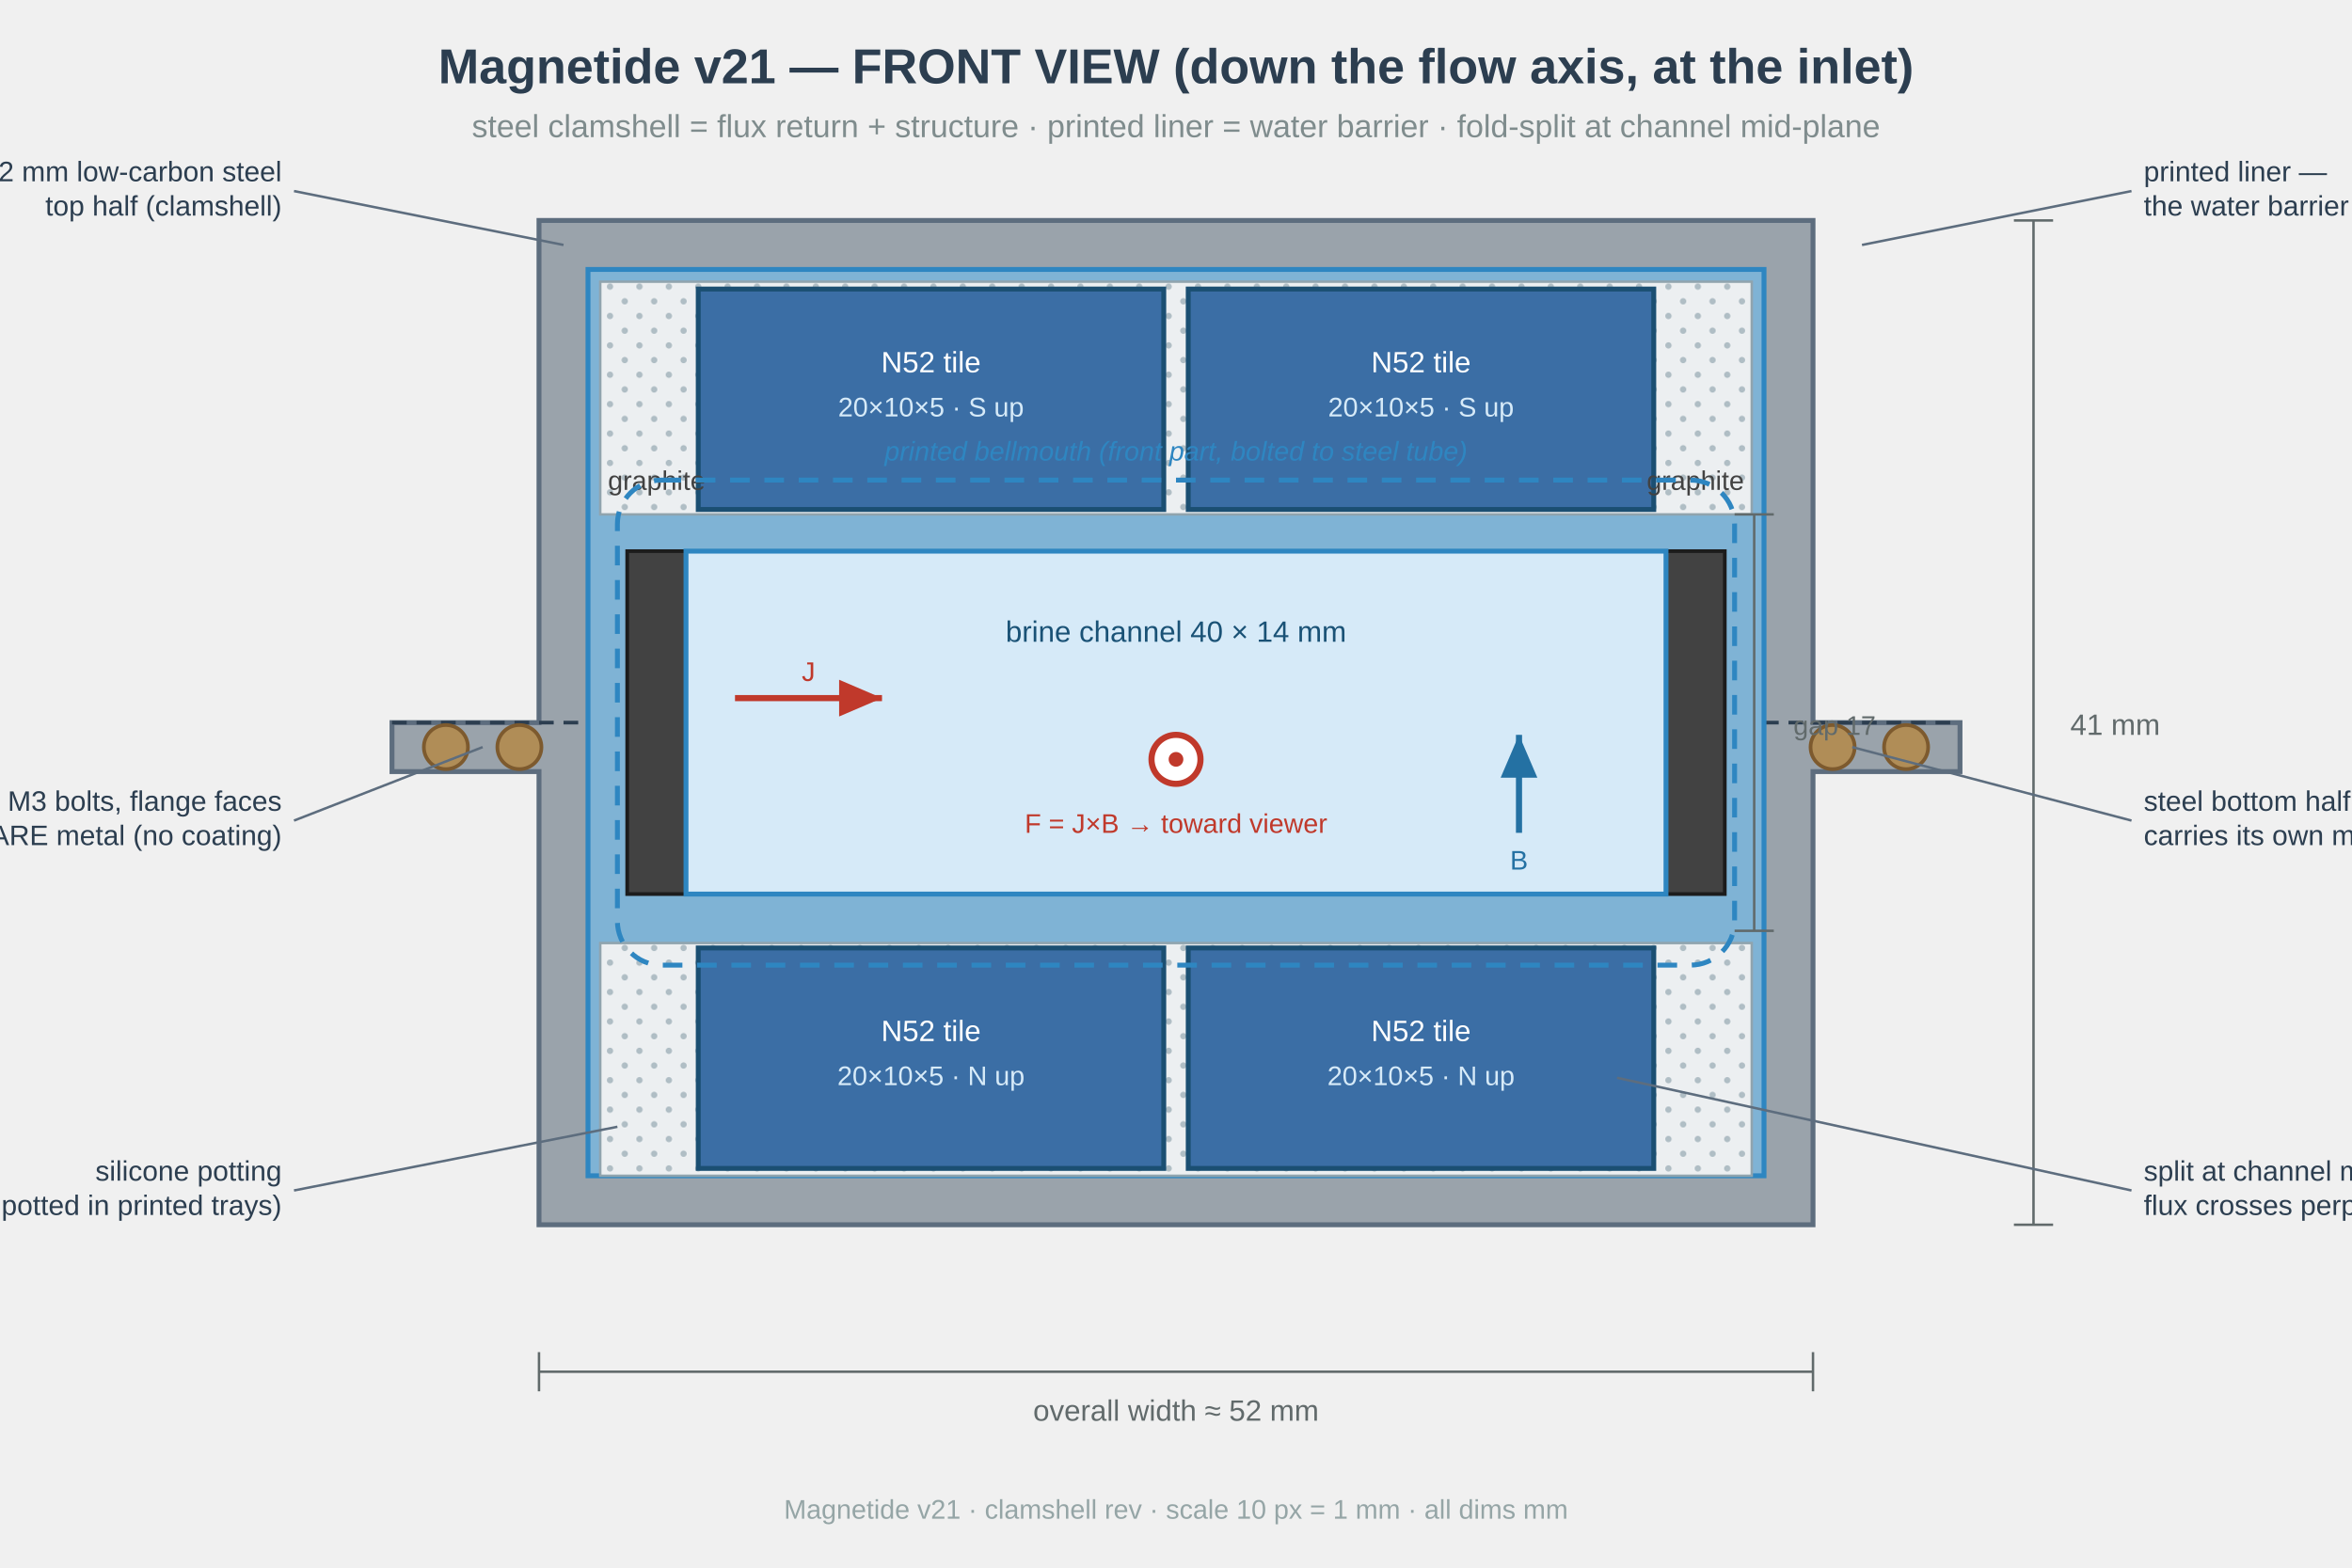
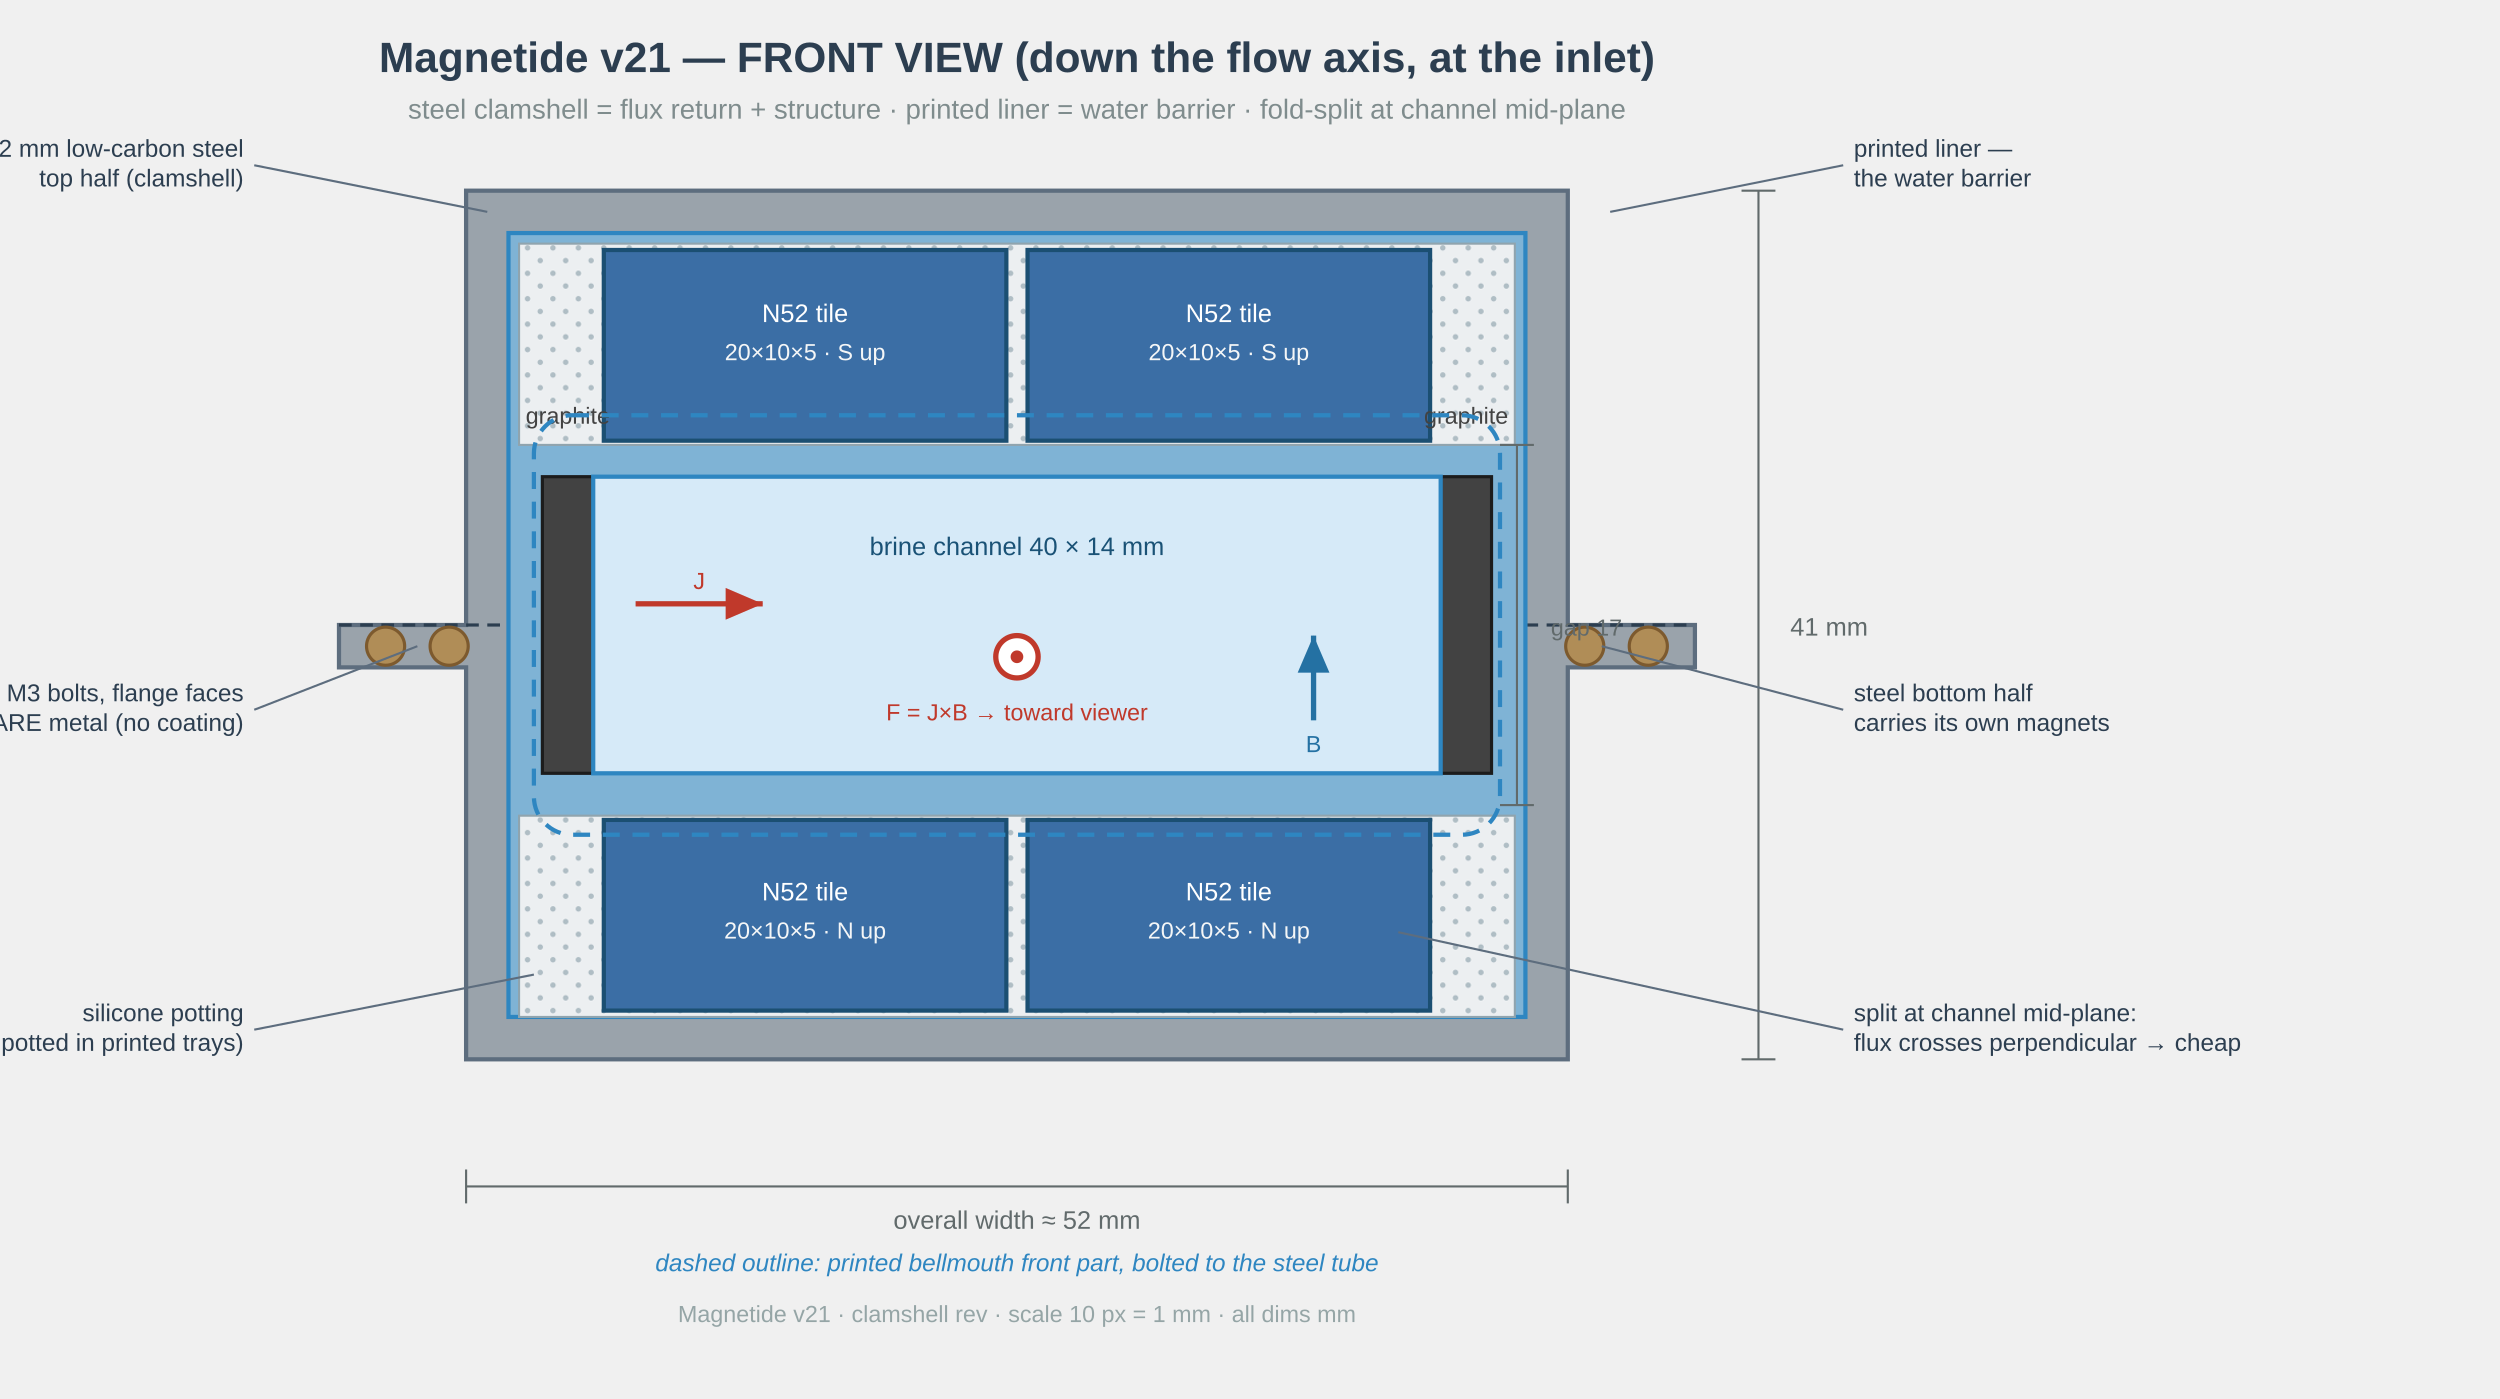
- <svg xmlns="http://www.w3.org/2000/svg" width="960" height="640" viewBox="0 0 960 640" font-family="Segoe UI, Arial, sans-serif">
+ <svg xmlns="http://www.w3.org/2000/svg" width="1180" height="660" viewBox="0 0 1180 660" font-family="Segoe UI, Arial, sans-serif">
  <defs>
    <pattern id="silicone" width="12" height="12" patternUnits="userSpaceOnUse">
      <rect width="12" height="12" fill="#eceff1" />
      <circle cx="3" cy="3" r="1.3" fill="#b0bec5" />
      <circle cx="9" cy="9" r="1.3" fill="#b0bec5" />
    </pattern>
    <marker id="arr" markerWidth="8" markerHeight="8" refX="7" refY="3" orient="auto">
      <path d="M0,0 L7,3 L0,6 z" fill="#c0392b" />
    </marker>
    <marker id="arrb" markerWidth="8" markerHeight="8" refX="7" refY="3" orient="auto">
      <path d="M0,0 L7,3 L0,6 z" fill="#2471a3" />
    </marker>
  </defs>
  <text x="480" y="34" text-anchor="middle" font-size="20" font-weight="bold" fill="#2c3e50">Magnetide v21 — FRONT VIEW (down the flow axis, at the inlet)</text>
  <text x="480" y="56" text-anchor="middle" font-size="13" fill="#7f8c8d">steel clamshell = flux return + structure · printed liner = water barrier · fold-split at channel mid-plane</text>
  <path d="M220,90 H740 V295 H800 V315 H740 V500 H220 V315 H160 V295 H220 Z" fill="#9aa3ab" stroke="#5d6d7e" stroke-width="2" />
  <line x1="220" y1="295" x2="800" y2="295" stroke="#2c3e50" stroke-width="1.5" stroke-dasharray="6,4" />
  <line x1="160" y1="295" x2="220" y2="295" stroke="#2c3e50" stroke-width="1.5" stroke-dasharray="6,4" />
  <g fill="#b08d57" stroke="#7d5a2e" stroke-width="1.5">
    <circle cx="182" cy="305" r="9" />
    <circle cx="212" cy="305" r="9" />
    <circle cx="748" cy="305" r="9" />
    <circle cx="778" cy="305" r="9" />
  </g>
  <rect x="240" y="110" width="480" height="370" fill="#7fb3d5" stroke="#2e86c1" stroke-width="2" />
  <rect x="245" y="115" width="470" height="95" fill="url(#silicone)" stroke="#90a4ae" stroke-width="1" />
  <g>
    <rect x="285" y="118" width="190" height="90" fill="#3b6ea5" stroke="#1b4f72" stroke-width="2" />
    <rect x="485" y="118" width="190" height="90" fill="#3b6ea5" stroke="#1b4f72" stroke-width="2" />
    <text x="380" y="152" text-anchor="middle" font-size="12" fill="#fff">N52 tile</text>
-     <text x="380" y="170" text-anchor="middle" font-size="11" fill="#d6eaf8">20×10×5 · S up</text>
+     <text x="380" y="170" text-anchor="middle" font-size="11" fill="#f4f6f7">20×10×5 · S up</text>
    <text x="580" y="152" text-anchor="middle" font-size="12" fill="#fff">N52 tile</text>
-     <text x="580" y="170" text-anchor="middle" font-size="11" fill="#d6eaf8">20×10×5 · S up</text>
+     <text x="580" y="170" text-anchor="middle" font-size="11" fill="#f4f6f7">20×10×5 · S up</text>
  </g>
  <rect x="245" y="385" width="470" height="95" fill="url(#silicone)" stroke="#90a4ae" stroke-width="1" />
  <g>
    <rect x="285" y="387" width="190" height="90" fill="#3b6ea5" stroke="#1b4f72" stroke-width="2" />
    <rect x="485" y="387" width="190" height="90" fill="#3b6ea5" stroke="#1b4f72" stroke-width="2" />
    <text x="380" y="425" text-anchor="middle" font-size="12" fill="#fff">N52 tile</text>
-     <text x="380" y="443" text-anchor="middle" font-size="11" fill="#d6eaf8">20×10×5 · N up</text>
+     <text x="380" y="443" text-anchor="middle" font-size="11" fill="#f4f6f7">20×10×5 · N up</text>
    <text x="580" y="425" text-anchor="middle" font-size="12" fill="#fff">N52 tile</text>
-     <text x="580" y="443" text-anchor="middle" font-size="11" fill="#d6eaf8">20×10×5 · N up</text>
+     <text x="580" y="443" text-anchor="middle" font-size="11" fill="#f4f6f7">20×10×5 · N up</text>
  </g>
  <rect x="256" y="225" width="24" height="140" fill="#424242" stroke="#1c1c1c" stroke-width="1.5" />
  <rect x="680" y="225" width="24" height="140" fill="#424242" stroke="#1c1c1c" stroke-width="1.5" />
  <text x="268" y="200" text-anchor="middle" font-size="11" fill="#424242">graphite</text>
  <text x="692" y="200" text-anchor="middle" font-size="11" fill="#424242">graphite</text>
  <rect x="280" y="225" width="400" height="140" fill="#d6eaf8" stroke="#2e86c1" stroke-width="2" />
  <text x="480" y="262" text-anchor="middle" font-size="12" fill="#1a5276">brine channel 40 × 14 mm</text>
  <g>
    <circle cx="480" cy="310" r="10" fill="#fff" stroke="#c0392b" stroke-width="2.5" />
    <circle cx="480" cy="310" r="3" fill="#c0392b" />
    <text x="480" y="340" text-anchor="middle" font-size="11" fill="#c0392b">F = J×B → toward viewer</text>
  </g>
  <line x1="300" y1="285" x2="360" y2="285" stroke="#c0392b" stroke-width="2.5" marker-end="url(#arr)" />
  <text x="330" y="278" text-anchor="middle" font-size="11" fill="#c0392b">J</text>
  <line x1="620" y1="340" x2="620" y2="300" stroke="#2471a3" stroke-width="2.5" marker-end="url(#arrb)" />
  <text x="620" y="355" text-anchor="middle" font-size="11" fill="#2471a3">B</text>
  <rect x="252" y="196" width="456" height="198" rx="18" fill="none" stroke="#2e86c1" stroke-width="2" stroke-dasharray="8,6" />
  <g stroke="#616a6b" stroke-width="1" fill="none">
    <line x1="220" y1="560" x2="740" y2="560" />
    <line x1="220" y1="552" x2="220" y2="568" />
    <line x1="740" y1="552" x2="740" y2="568" />
    <line x1="830" y1="90" x2="830" y2="500" />
    <line x1="822" y1="90" x2="838" y2="90" />
    <line x1="822" y1="500" x2="838" y2="500" />
    <line x1="716" y1="210" x2="716" y2="380" />
    <line x1="708" y1="210" x2="724" y2="210" />
    <line x1="708" y1="380" x2="724" y2="380" />
  </g>
  <text x="480" y="580" text-anchor="middle" font-size="12" fill="#616a6b">overall width ≈ 52 mm</text>
  <text x="845" y="300" font-size="12" fill="#616a6b">41 mm</text>
  <text x="732" y="300" font-size="11" fill="#616a6b">gap 17</text>
-   <text x="480" y="188" text-anchor="middle" font-size="11" fill="#2e86c1" font-style="italic">printed bellmouth (front part, bolted to steel tube)</text>
+   <text x="480" y="600" text-anchor="middle" font-size="11.5" fill="#2e86c1" font-style="italic">dashed outline: printed bellmouth front part, bolted to the steel tube</text>
  <g font-size="11.5" fill="#2c3e50">
    <line x1="230" y1="100" x2="120" y2="78" stroke="#5d6d7e" stroke-width="1" />
    <text x="115" y="74" text-anchor="end">2 mm low-carbon steel</text>
    <text x="115" y="88" text-anchor="end">top half (clamshell)</text>
    <line x1="197" y1="305" x2="120" y2="335" stroke="#5d6d7e" stroke-width="1" />
    <text x="115" y="331" text-anchor="end">M3 bolts, flange faces</text>
    <text x="115" y="345" text-anchor="end">BARE metal (no coating)</text>
    <line x1="252" y1="460" x2="120" y2="486" stroke="#5d6d7e" stroke-width="1" />
    <text x="115" y="482" text-anchor="end">silicone potting</text>
    <text x="115" y="496" text-anchor="end">(tiles potted in printed trays)</text>
    <line x1="760" y1="100" x2="870" y2="78" stroke="#5d6d7e" stroke-width="1" />
    <text x="875" y="74">printed liner —</text>
    <text x="875" y="88">the water barrier</text>
    <line x1="756" y1="305" x2="870" y2="335" stroke="#5d6d7e" stroke-width="1" />
    <text x="875" y="331">steel bottom half</text>
    <text x="875" y="345">carries its own magnets</text>
    <line x1="660" y1="440" x2="870" y2="486" stroke="#5d6d7e" stroke-width="1" />
    <text x="875" y="482">split at channel mid-plane:</text>
    <text x="875" y="496">flux crosses perpendicular → cheap</text>
  </g>
-   <text x="480" y="620" text-anchor="middle" font-size="11" fill="#95a5a6">Magnetide v21 · clamshell rev · scale 10 px = 1 mm · all dims mm</text>
+   <text x="480" y="624" text-anchor="middle" font-size="11" fill="#95a5a6">Magnetide v21 · clamshell rev · scale 10 px = 1 mm · all dims mm</text>
</svg>
